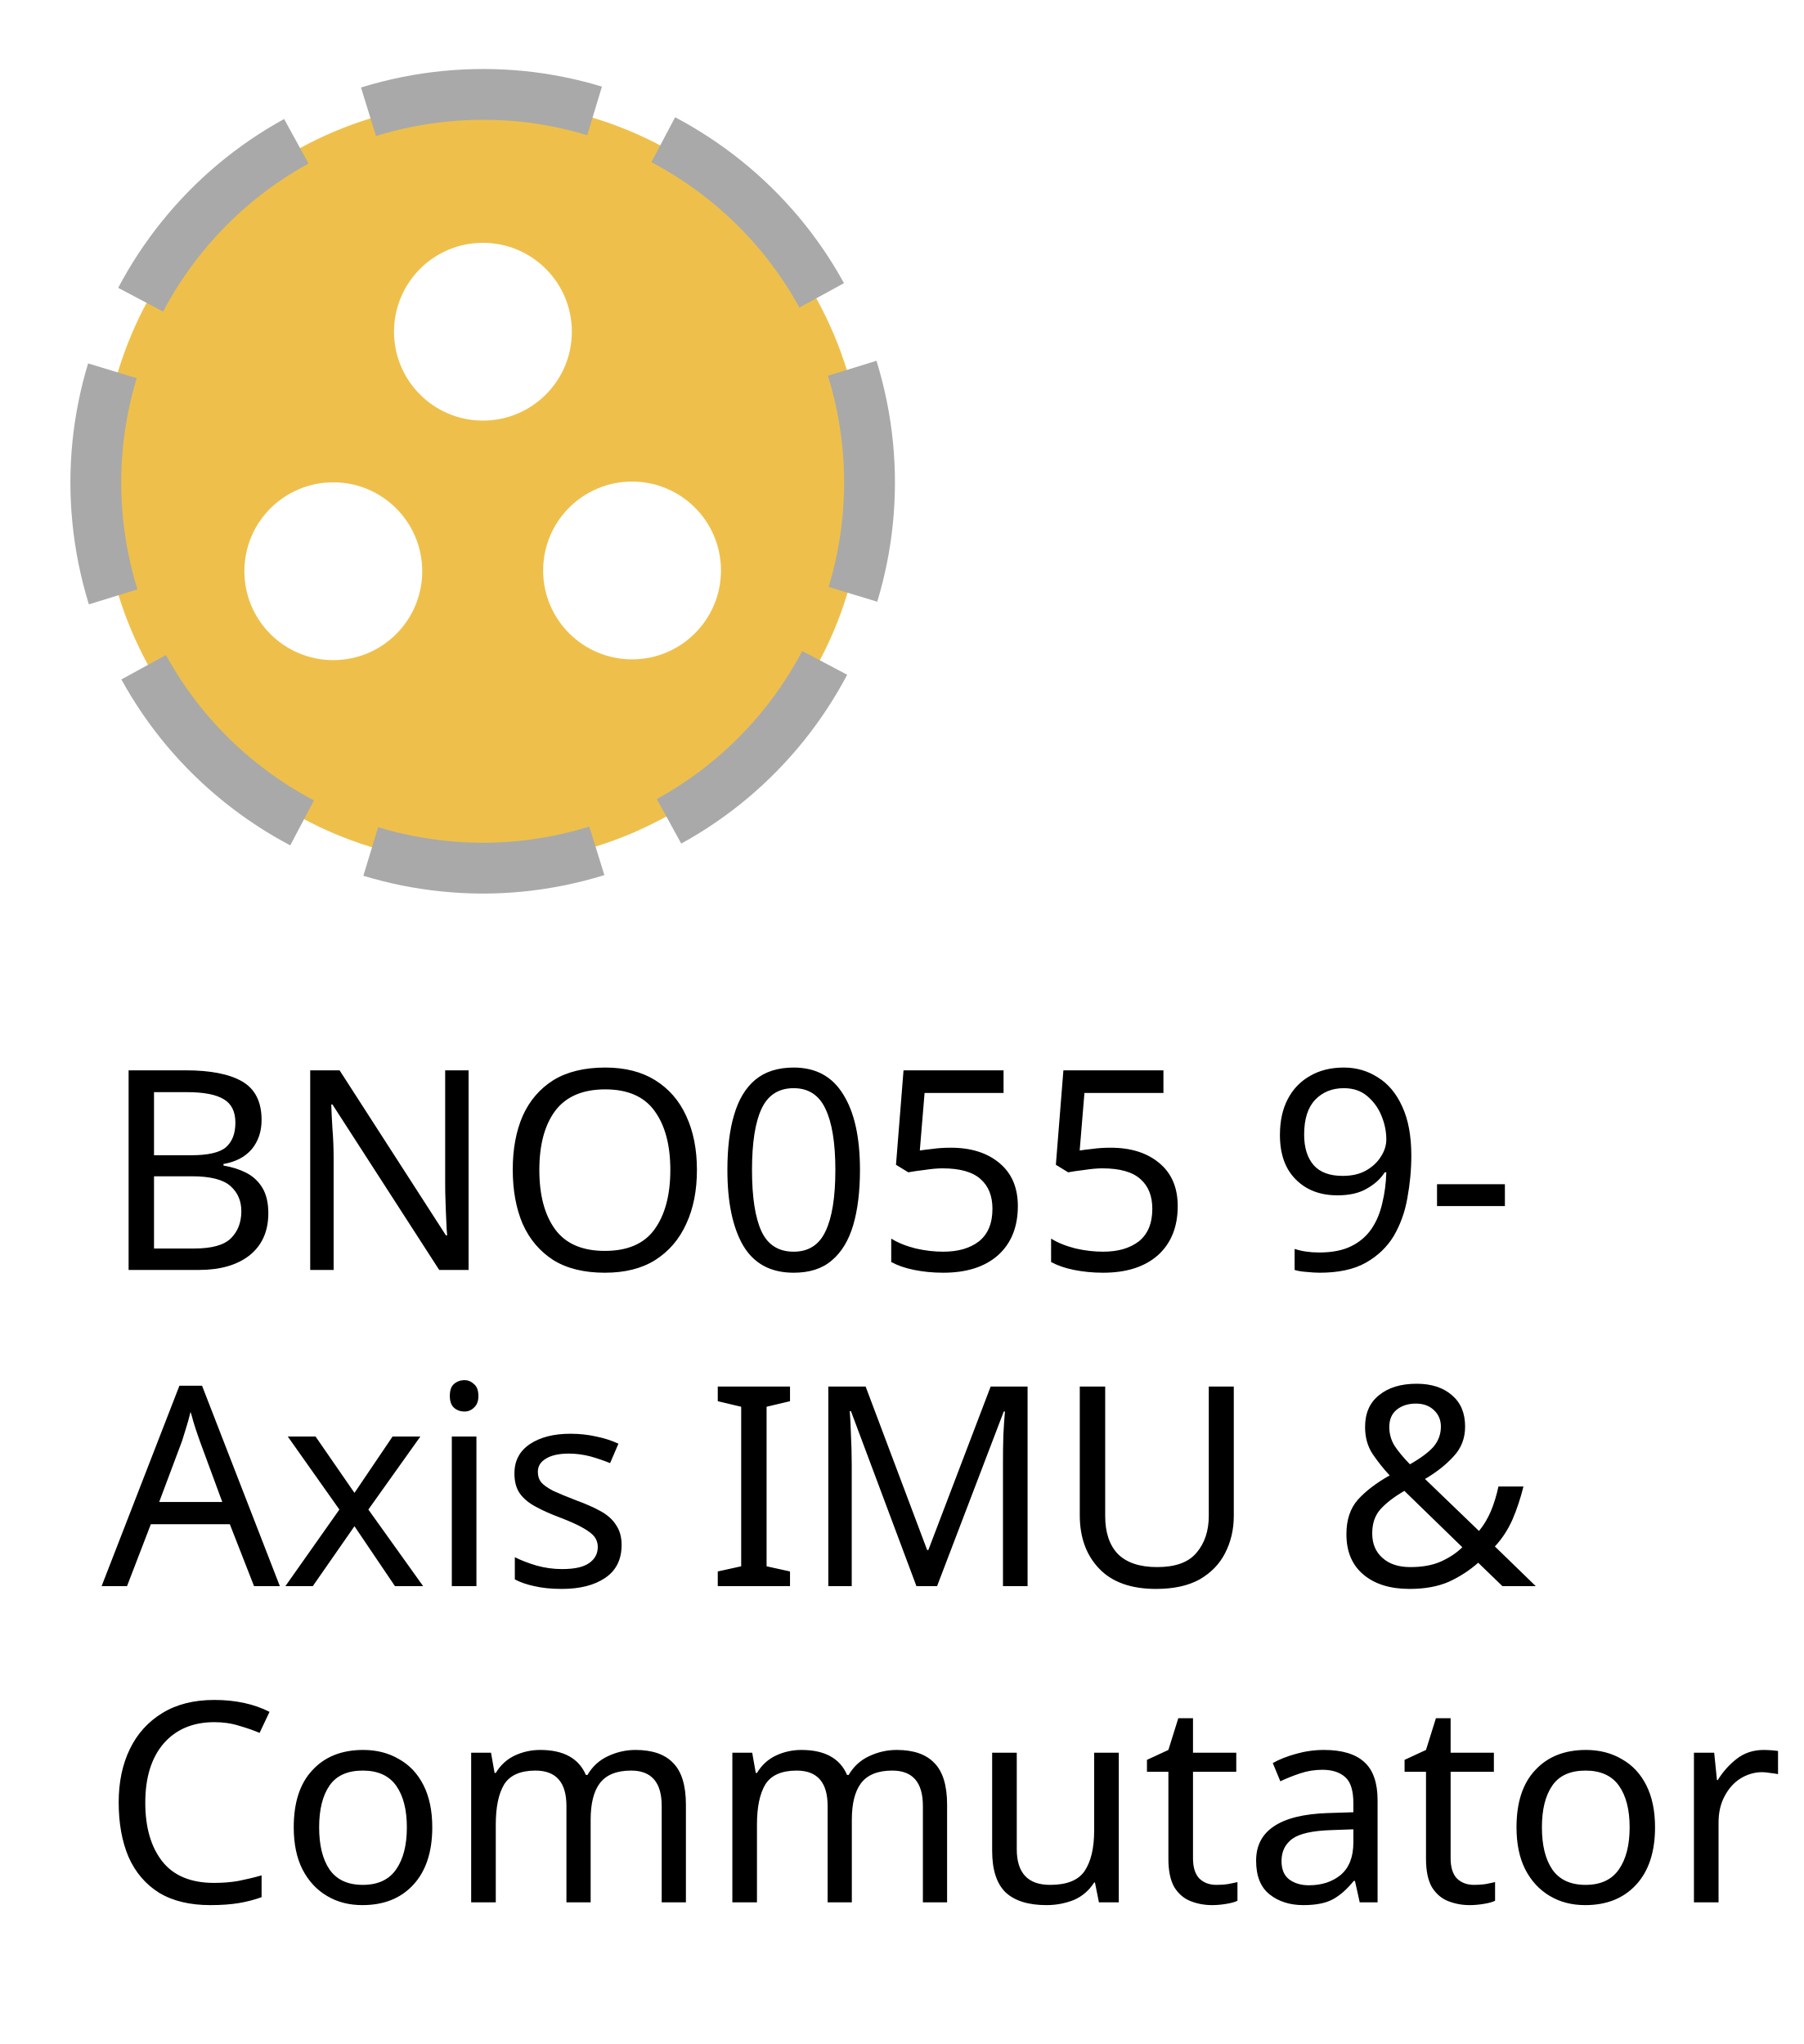
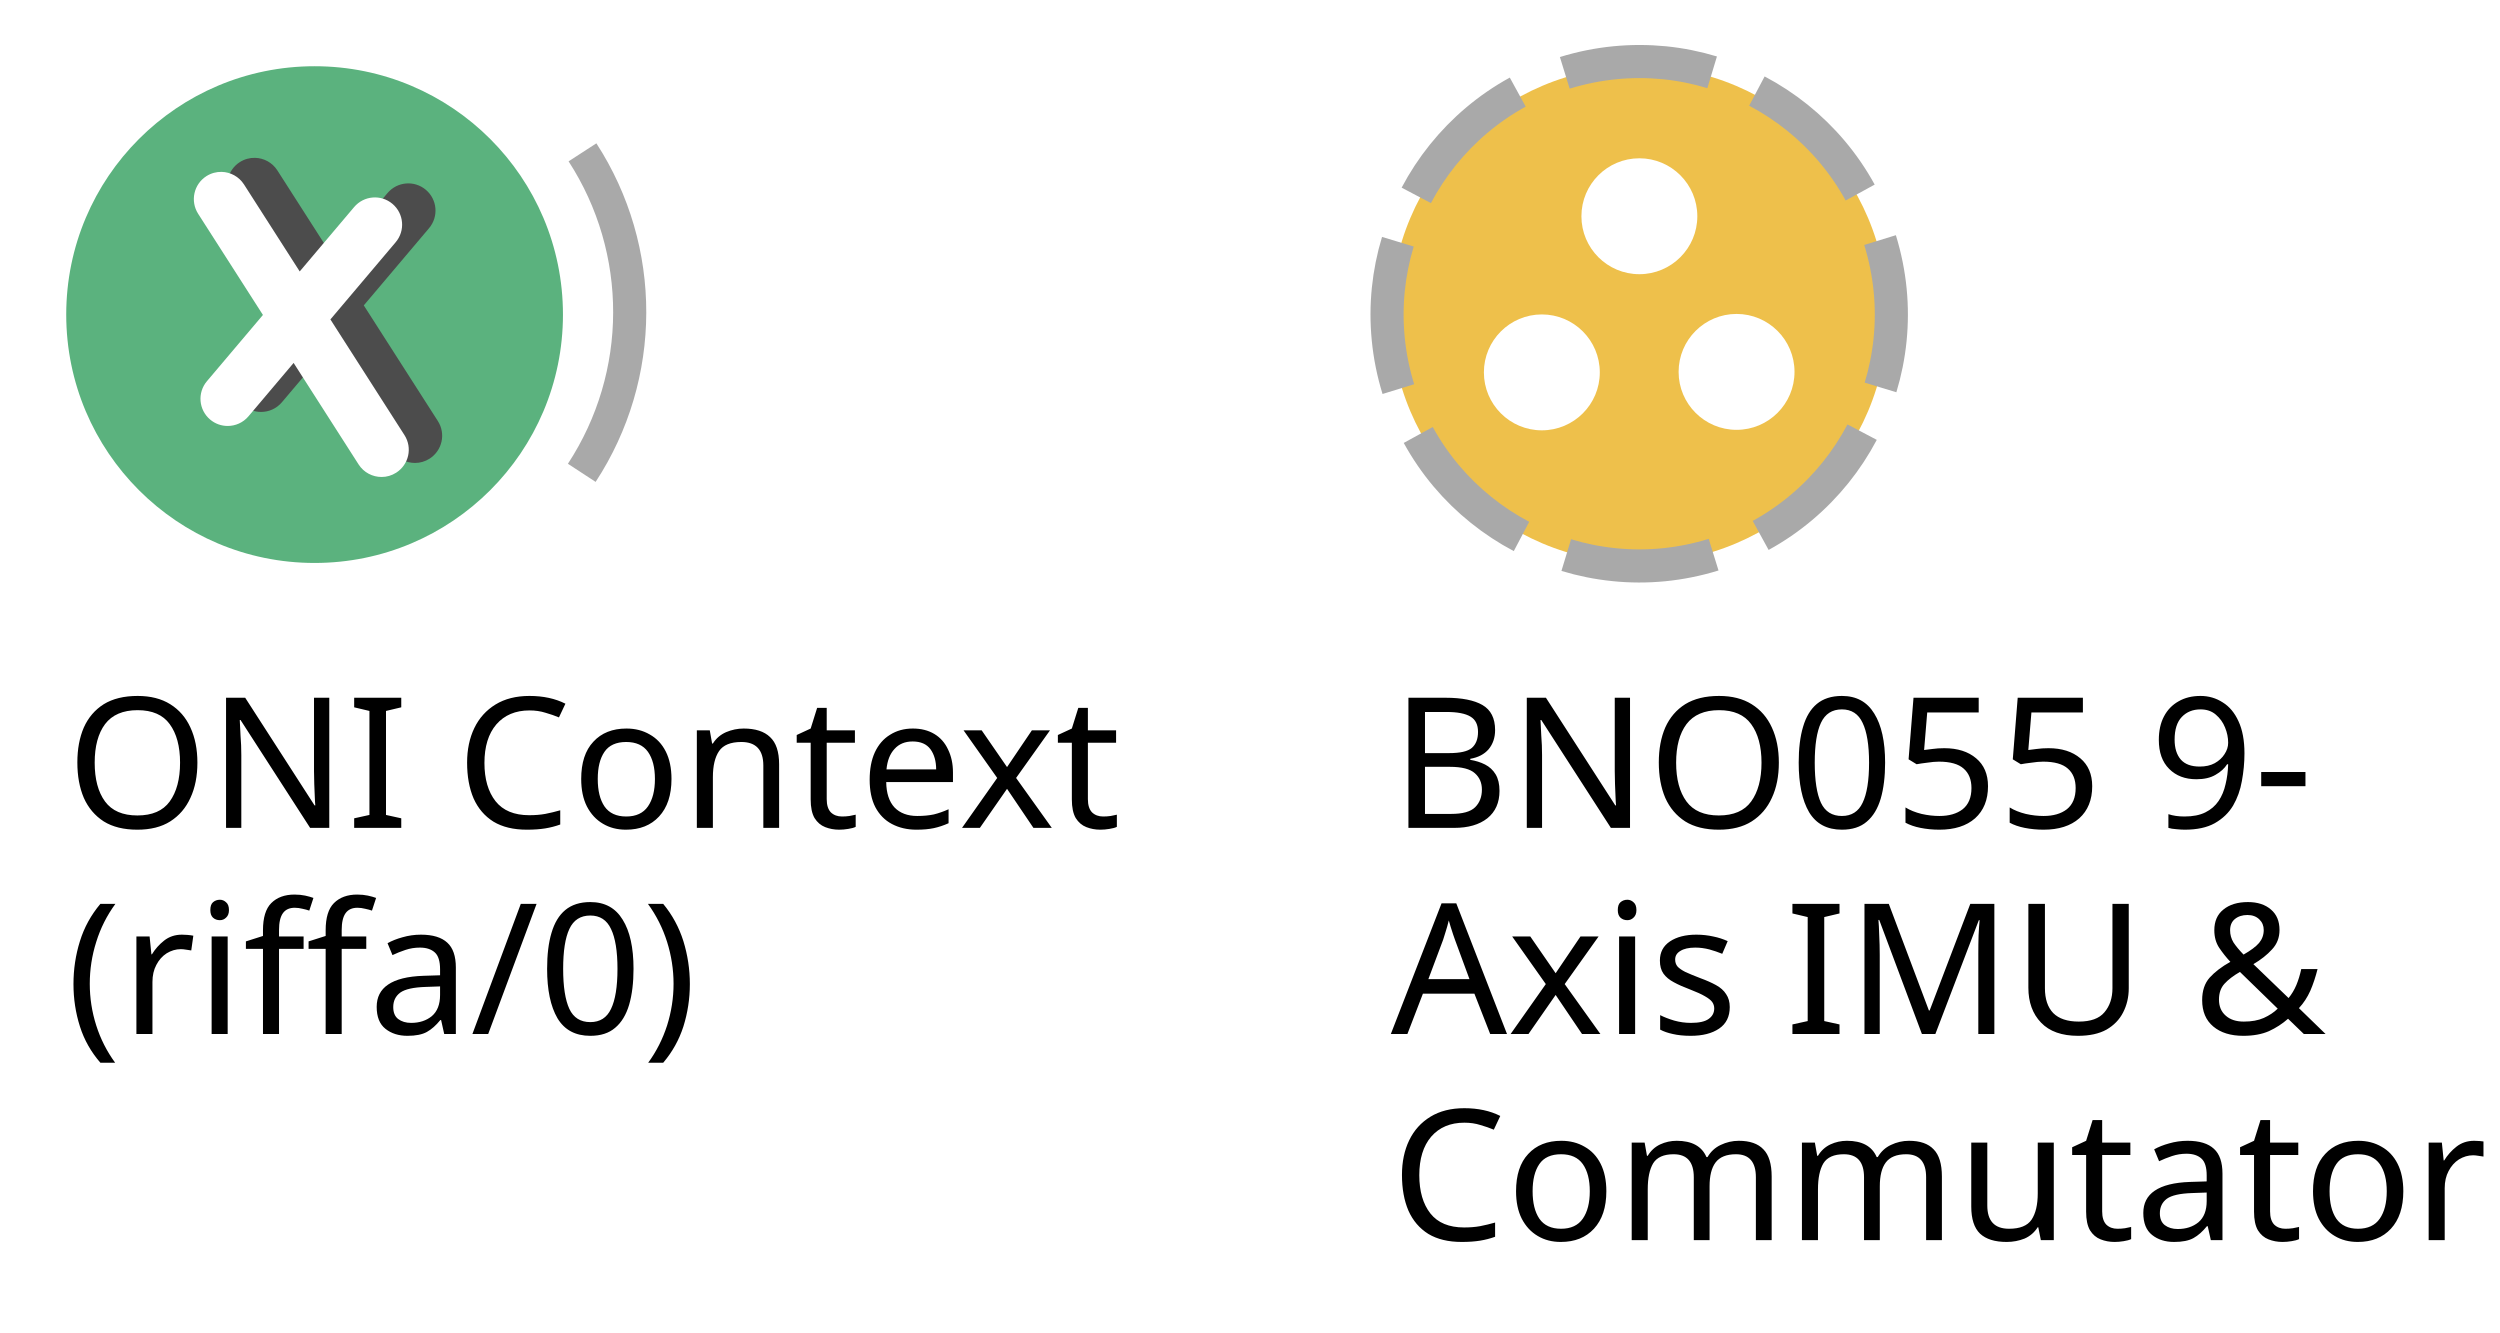
- <svg xmlns="http://www.w3.org/2000/svg" width="70.987" height="80.476" id="SvgGdi_output">
+ <svg xmlns="http://www.w3.org/2000/svg" width="150.988" height="80.476" id="SvgGdi_output">
  <rect id="background" height="100.00%" style="fill:rgb(255,255,255);" width="100.00%" y="0.00" x="0.00" />
  <g style="shape-rendering:auto;" id="root_group">
-     <ellipse id="56" cy="15.00" cx="15.00" transform="matrix(1.00 0.00 0.00 1.00 4.00 4.00 ) " rx="15.00" ry="15.00" style="stroke:none;opacity:1;fill:rgb(238,192,75);" />
-     <path transform="matrix(1.00 0.00 0.00 1.00 4.00 4.00 ) " id="57" style="stroke:rgb(169,169,169);fill:none;stroke-linecap:butt;stroke-miterlimit:9;opacity:1;stroke-width:2;stroke-linejoin:miter;" d="M 1.536 7.8 C 1.991 6.939 2.528 6.12 3.14 5.359 3.753 4.597 4.44 3.891 5.197 3.254 5.953 2.617 6.778 2.049 7.665 1.563 M 0.454 19.5 C 0.144 18.496 -0.057 17.483 -0.156 16.477 -0.255 15.47 -0.252 14.468 -0.153 13.484 -0.053 12.501 0.141 11.535 0.425 10.599 M 7.892 28.399 C 7.031 27.945 6.213 27.408 5.451 26.795 4.689 26.183 3.983 25.495 3.346 24.739 2.71 23.983 2.142 23.157 1.655 22.27 M 19.494 29.499 C 18.49 29.81 17.478 30.01 16.471 30.11 15.464 30.208 14.463 30.205 13.479 30.102 12.495 30.003 11.529 29.808 10.594 29.524 M 28.464 22.099 C 28.009 22.961 27.472 23.779 26.86 24.541 26.247 25.303 25.559 26.008 24.803 26.645 24.047 27.282 23.222 27.85 22.335 28.337 M 29.546 10.499 C 29.856 11.504 30.057 12.516 30.156 13.522 30.255 14.529 30.251 15.531 30.152 16.515 30.053 17.499 29.858 18.465 29.574 19.4 M 22.108 1.5 C 22.969 1.955 23.787 2.492 24.549 3.104 25.311 3.716 26.017 4.404 26.654 5.16 27.291 5.917 27.859 6.742 28.345 7.629 M 10.505 0.4 C 11.509 0.09 12.521 -0.111 13.528 -0.21 14.535 -0.309 15.536 -0.306 16.52 -0.21 17.504 -0.111 18.47 0.084 19.405 0.367 " />
-     <ellipse id="58" cy="9.06" cx="15.01" transform="matrix(1.00 0.00 0.00 1.00 4.00 4.00 ) " rx="3.50" ry="3.50" style="stroke:none;opacity:1;fill:rgb(255,255,255);" />
-     <ellipse id="59" cy="18.49" cx="9.12" transform="matrix(1.00 0.00 0.00 1.00 4.00 4.00 ) " rx="3.50" ry="3.50" style="stroke:none;opacity:1;fill:rgb(255,255,255);" />
-     <ellipse id="60" cy="18.46" cx="20.88" transform="matrix(1.00 0.00 0.00 1.00 4.00 4.00 ) " rx="3.50" ry="3.50" style="stroke:none;opacity:1;fill:rgb(255,255,255);" />
-     <text id="61" transform="matrix(1.00 0.00 0.00 1.00 0.00 0.00 ) " x="4.00px" y="39.00px" style="stroke:none;clip-path:url(#63_text_clipper);font-family:Microsoft Sans Serif;fill:rgb(0,0,0);font-size:8.25pt;opacity:1;">
-       <tspan dy="8.25pt" id="65">BNO055 9-</tspan>
+     <ellipse id="96" cy="15.00" cx="15.00" transform="matrix(1.00 0.00 0.00 1.00 84.00 4.00 ) " rx="15.00" ry="15.00" style="stroke:none;opacity:1;fill:rgb(238,192,75);" />
+     <path style="stroke:rgb(169,169,169);fill:none;stroke-linecap:butt;stroke-miterlimit:9;opacity:1;stroke-width:2;stroke-linejoin:miter;" transform="matrix(1.00 0.00 0.00 1.00 84.00 4.00 ) " id="97" d="M 1.536 7.8 C 1.991 6.939 2.528 6.12 3.14 5.359 3.753 4.597 4.44 3.891 5.197 3.254 5.953 2.617 6.778 2.049 7.665 1.563 M 0.454 19.5 C 0.144 18.496 -0.057 17.483 -0.156 16.477 -0.255 15.47 -0.252 14.468 -0.153 13.484 -0.053 12.501 0.141 11.535 0.425 10.599 M 7.892 28.399 C 7.031 27.945 6.213 27.408 5.451 26.795 4.689 26.183 3.983 25.495 3.346 24.739 2.71 23.983 2.142 23.157 1.655 22.27 M 19.494 29.499 C 18.49 29.81 17.478 30.01 16.471 30.11 15.464 30.208 14.463 30.205 13.479 30.102 12.495 30.003 11.529 29.808 10.594 29.524 M 28.464 22.099 C 28.009 22.961 27.472 23.779 26.86 24.541 26.247 25.303 25.559 26.008 24.803 26.645 24.047 27.282 23.222 27.85 22.335 28.337 M 29.546 10.499 C 29.856 11.504 30.057 12.516 30.156 13.522 30.255 14.529 30.251 15.531 30.152 16.515 30.053 17.499 29.858 18.465 29.574 19.4 M 22.108 1.5 C 22.969 1.955 23.787 2.492 24.549 3.104 25.311 3.716 26.017 4.404 26.654 5.16 27.291 5.917 27.859 6.742 28.345 7.629 M 10.505 0.4 C 11.509 0.09 12.521 -0.111 13.528 -0.21 14.535 -0.309 15.536 -0.306 16.52 -0.21 17.504 -0.111 18.47 0.084 19.405 0.367 " />
+     <ellipse id="98" cy="9.06" cx="15.01" transform="matrix(1.00 0.00 0.00 1.00 84.00 4.00 ) " rx="3.50" ry="3.50" style="stroke:none;opacity:1;fill:rgb(255,255,255);" />
+     <ellipse id="99" cy="18.49" cx="9.12" transform="matrix(1.00 0.00 0.00 1.00 84.00 4.00 ) " rx="3.50" ry="3.50" style="stroke:none;opacity:1;fill:rgb(255,255,255);" />
+     <ellipse id="100" cy="18.46" cx="20.88" transform="matrix(1.00 0.00 0.00 1.00 84.00 4.00 ) " rx="3.50" ry="3.50" style="stroke:none;opacity:1;fill:rgb(255,255,255);" />
+     <text id="101" transform="matrix(1.00 0.00 0.00 1.00 0.00 0.00 ) " x="84.00px" y="39.00px" style="stroke:none;clip-path:url(#103_text_clipper);font-family:Microsoft Sans Serif;fill:rgb(0,0,0);font-size:8.25pt;opacity:1;">
+       <tspan dy="8.25pt" id="105">BNO055 9-</tspan>
    </text>
-     <text id="67" transform="matrix(1.00 0.00 0.00 1.00 0.00 0.00 ) " x="4.00px" y="51.45px" style="stroke:none;clip-path:url(#69_text_clipper);font-family:Microsoft Sans Serif;fill:rgb(0,0,0);font-size:8.25pt;opacity:1;">
-       <tspan dy="8.25pt" id="71">Axis IMU &amp; </tspan>
+     <text id="107" transform="matrix(1.00 0.00 0.00 1.00 0.00 0.00 ) " x="84.00px" y="51.45px" style="stroke:none;clip-path:url(#109_text_clipper);font-family:Microsoft Sans Serif;fill:rgb(0,0,0);font-size:8.25pt;opacity:1;">
+       <tspan dy="8.25pt" id="111">Axis IMU &amp; </tspan>
    </text>
-     <text id="73" transform="matrix(1.00 0.00 0.00 1.00 0.00 0.00 ) " x="4.00px" y="63.90px" style="stroke:none;clip-path:url(#75_text_clipper);font-family:Microsoft Sans Serif;fill:rgb(0,0,0);font-size:8.25pt;opacity:1;">
-       <tspan dy="8.25pt" id="77">Commutator</tspan>
+     <text id="113" transform="matrix(1.00 0.00 0.00 1.00 0.00 0.00 ) " x="84.00px" y="63.90px" style="stroke:none;clip-path:url(#115_text_clipper);font-family:Microsoft Sans Serif;fill:rgb(0,0,0);font-size:8.25pt;opacity:1;">
+       <tspan dy="8.25pt" id="117">Commutator</tspan>
+     </text>
+     <path style="stroke:rgb(169,169,169);fill:none;stroke-linecap:butt;stroke-miterlimit:9;opacity:1;stroke-width:2;stroke-linejoin:miter;" transform="matrix(1.00 0.00 0.00 1.00 4.00 4.00 ) " id="119" d="M 31.179 5.2 C 34.998 11.092 34.981 18.682 31.136 24.557 " />
+     <ellipse id="120" cy="15.00" cx="15.00" transform="matrix(1.00 0.00 0.00 1.00 4.00 4.00 ) " rx="15.00" ry="15.00" style="stroke:none;opacity:1;fill:rgb(91,178,126);" />
+     <path transform="matrix(1.00 0.00 0.00 1.00 4.00 4.00 ) " id="121" style="stroke:none;fill-rule:evenodd;opacity:1;fill:rgb(76,76,76);" d="M 11.406 5.533 C 11.09 5.525 10.768 5.608 10.481 5.792 9.717 6.282 9.494 7.299 9.983 8.064 L 13.896 14.174 10.514 18.176 C 9.928 18.869 10.012 19.905 10.706 20.49 11.014 20.751 11.392 20.879 11.767 20.879 12.234 20.879 12.699 20.68 13.024 20.296 L 15.75 17.072 19.676 23.205 C 19.99 23.694 20.52 23.96 21.063 23.96 21.366 23.96 21.669 23.877 21.945 23.701 22.711 23.211 22.936 22.195 22.445 21.43 L 17.971 14.444 21.914 9.78 C 22.5 9.087 22.414 8.05 21.72 7.464 21.027 6.878 19.991 6.965 19.404 7.659 L 16.118 11.547 12.752 6.292 C 12.446 5.814 11.934 5.546 11.406 5.533 z " />
+     <path transform="matrix(1.00 0.00 0.00 1.00 4.00 4.00 ) " id="122" style="stroke:none;fill-rule:evenodd;opacity:1;fill:rgb(255,255,255);" d="M 9.39 6.381 C 9.073 6.373 8.752 6.456 8.465 6.639 7.7 7.129 7.478 8.146 7.967 8.912 L 11.88 15.022 8.497 19.023 C 7.911 19.716 7.996 20.752 8.69 21.338 8.998 21.599 9.375 21.726 9.75 21.726 10.217 21.726 10.683 21.528 11.007 21.143 L 13.733 17.919 17.659 24.052 C 17.973 24.541 18.503 24.807 19.047 24.807 19.349 24.807 19.653 24.724 19.928 24.548 20.695 24.058 20.919 23.042 20.428 22.278 L 15.955 15.292 19.898 10.628 C 20.484 9.935 20.397 8.897 19.703 8.312 19.011 7.726 17.974 7.812 17.387 8.506 L 14.101 12.394 10.736 7.139 C 10.429 6.662 9.917 6.394 9.39 6.381 z " />
+     <text id="123" transform="matrix(1.00 0.00 0.00 1.00 0.00 0.00 ) " x="4.00px" y="39.00px" style="stroke:none;clip-path:url(#125_text_clipper);font-family:Microsoft Sans Serif;fill:rgb(0,0,0);font-size:8.25pt;opacity:1;">
+       <tspan dy="8.25pt" id="127">ONI Context</tspan>
+     </text>
+     <text id="129" transform="matrix(1.00 0.00 0.00 1.00 0.00 0.00 ) " x="4.00px" y="51.45px" style="stroke:none;clip-path:url(#131_text_clipper);font-family:Microsoft Sans Serif;fill:rgb(0,0,0);font-size:8.25pt;opacity:1;">
+       <tspan dy="8.25pt" id="133">(riffa/0)</tspan>
    </text>
  </g>
  <defs id="clips_hatches_and_gradients">
-     <clipPath id="63_text_clipper">
-       <rect x="4.00" y="39.00" width="65.99" height="41.48" id="64" />
+     <clipPath id="103_text_clipper">
+       <rect x="84.00" y="39.00" width="65.99" height="41.48" id="104" />
    </clipPath>
-     <clipPath id="69_text_clipper">
-       <rect x="4.00" y="51.45" width="65.99" height="41.48" id="70" />
+     <clipPath id="109_text_clipper">
+       <rect x="84.00" y="51.45" width="65.99" height="41.48" id="110" />
    </clipPath>
-     <clipPath id="75_text_clipper">
-       <rect x="4.00" y="63.90" width="65.99" height="41.48" id="76" />
+     <clipPath id="115_text_clipper">
+       <rect x="84.00" y="63.90" width="65.99" height="41.48" id="116" />
+     </clipPath>
+     <clipPath id="125_text_clipper">
+       <rect x="4.00" y="39.00" width="65.86" height="27.65" id="126" />
+     </clipPath>
+     <clipPath id="131_text_clipper">
+       <rect x="4.00" y="51.45" width="65.86" height="27.65" id="132" />
    </clipPath>
  </defs>
</svg>
